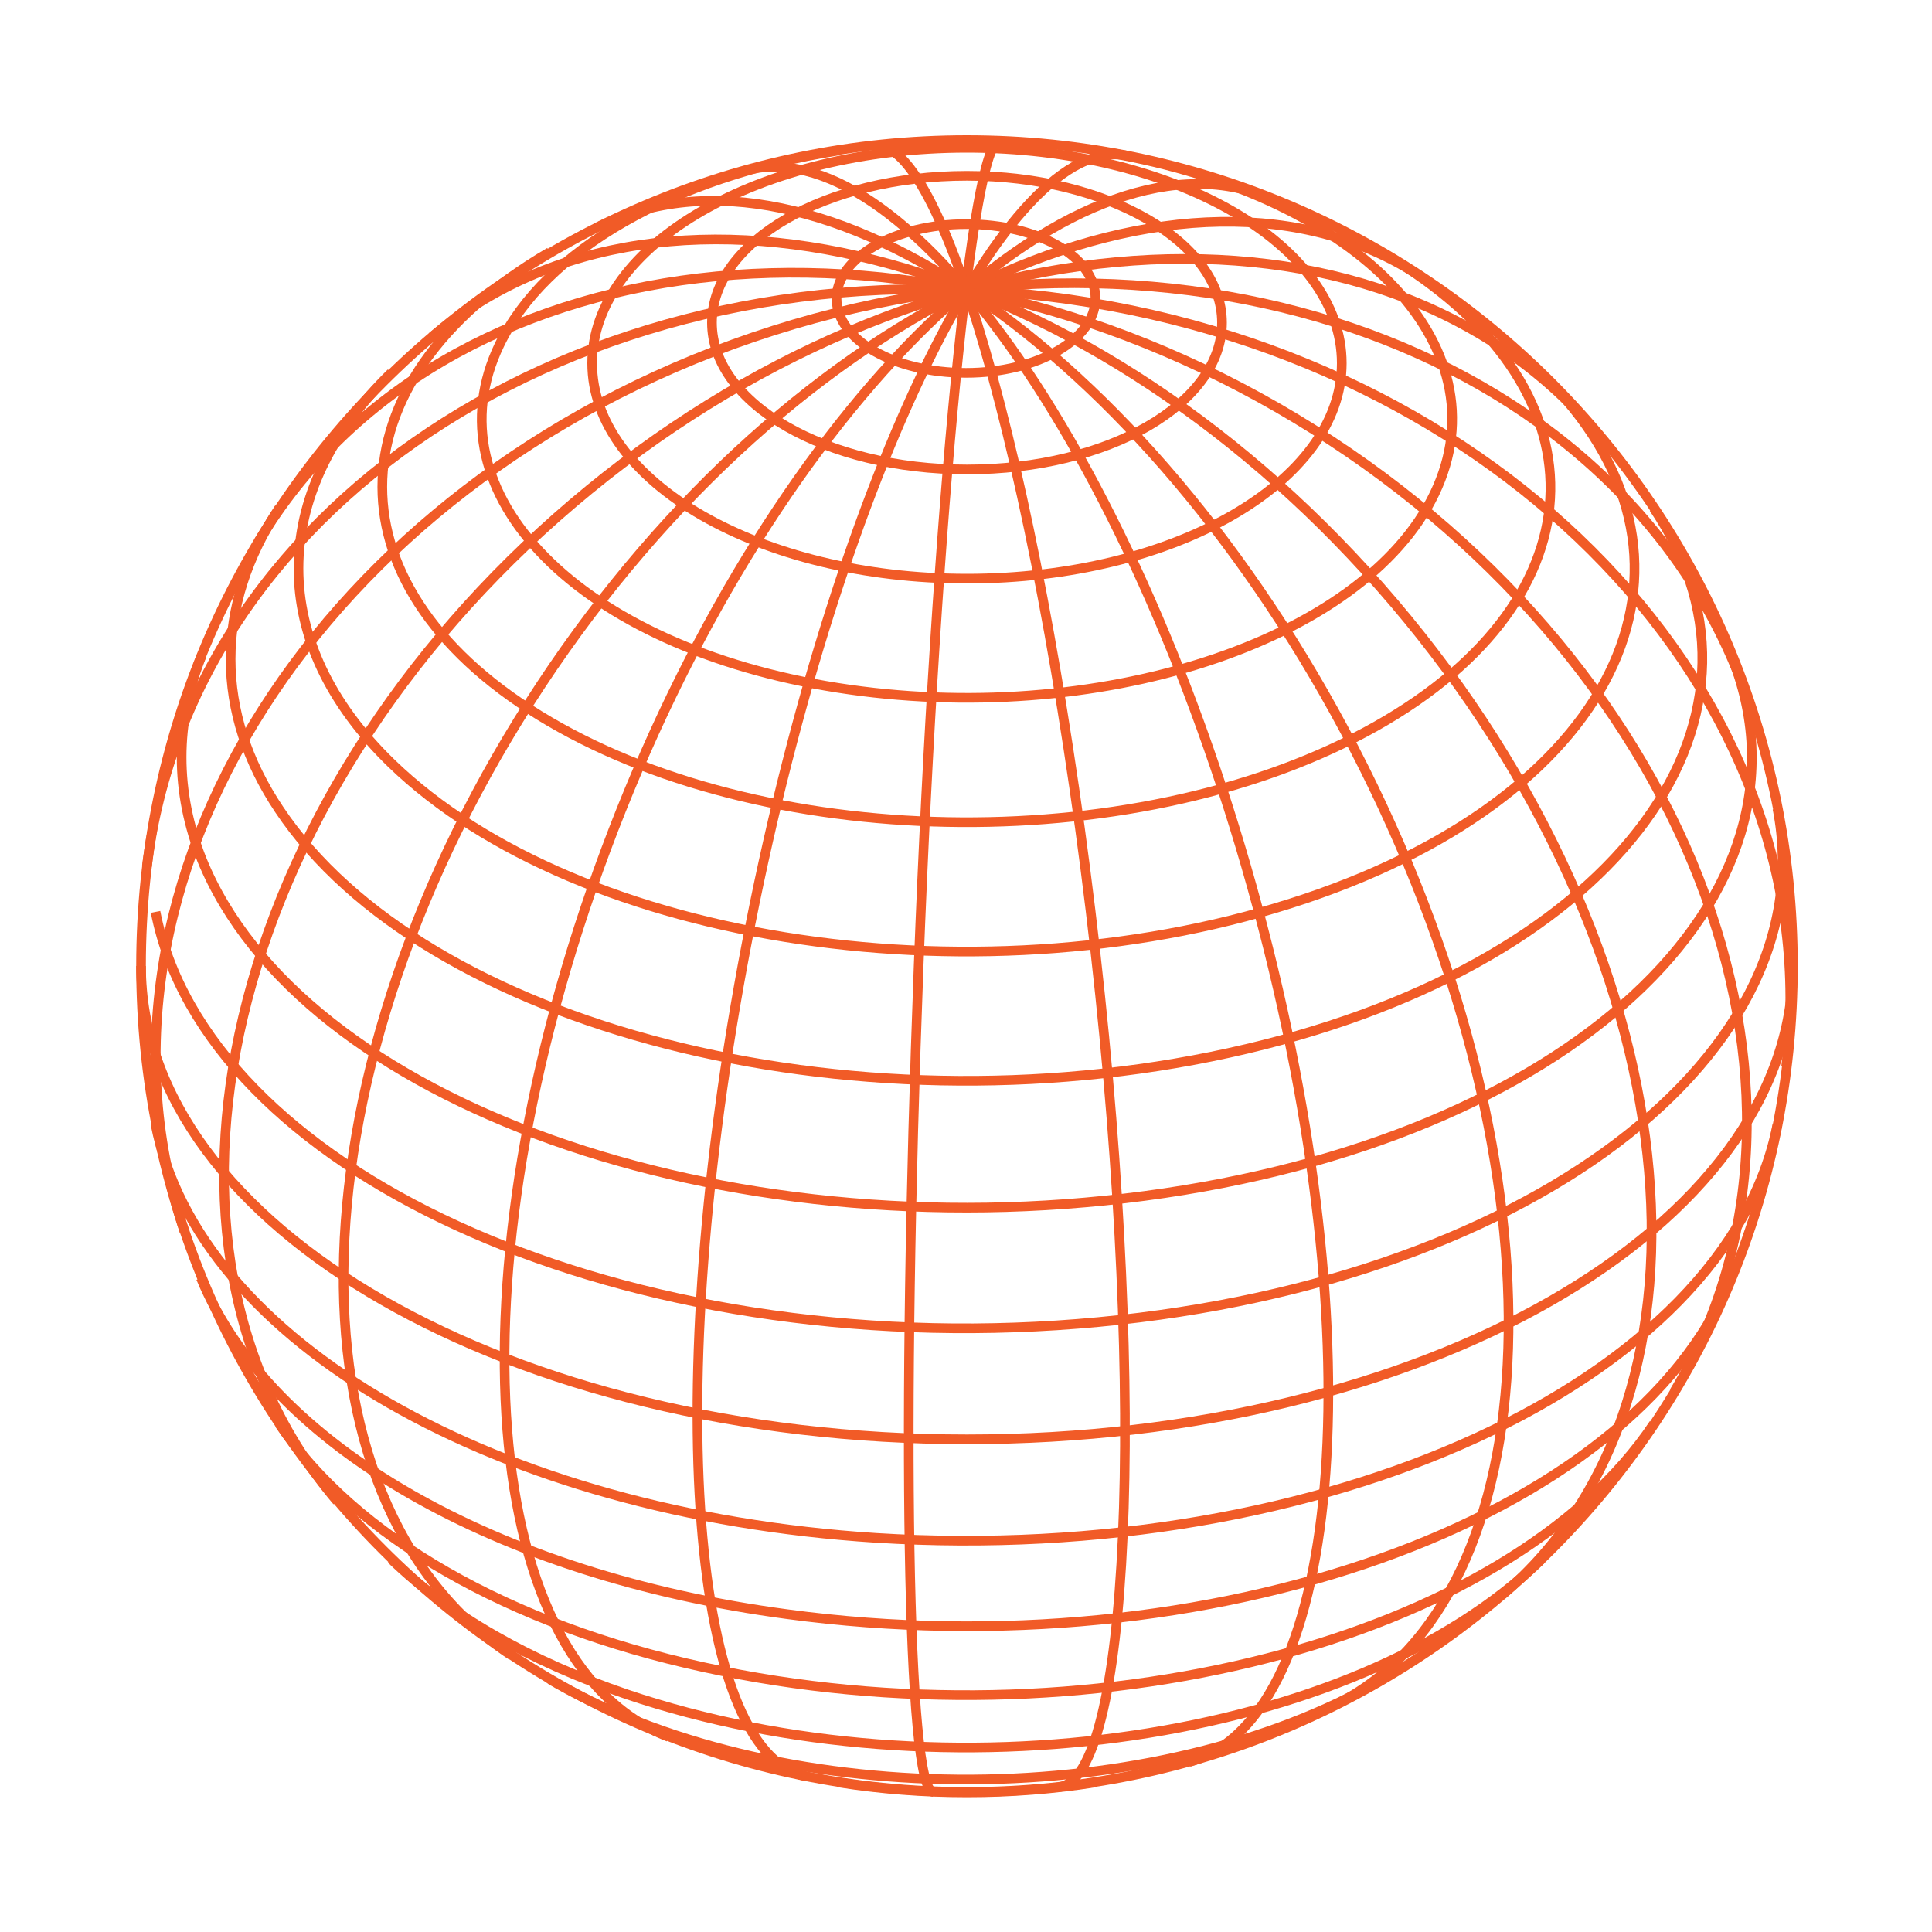
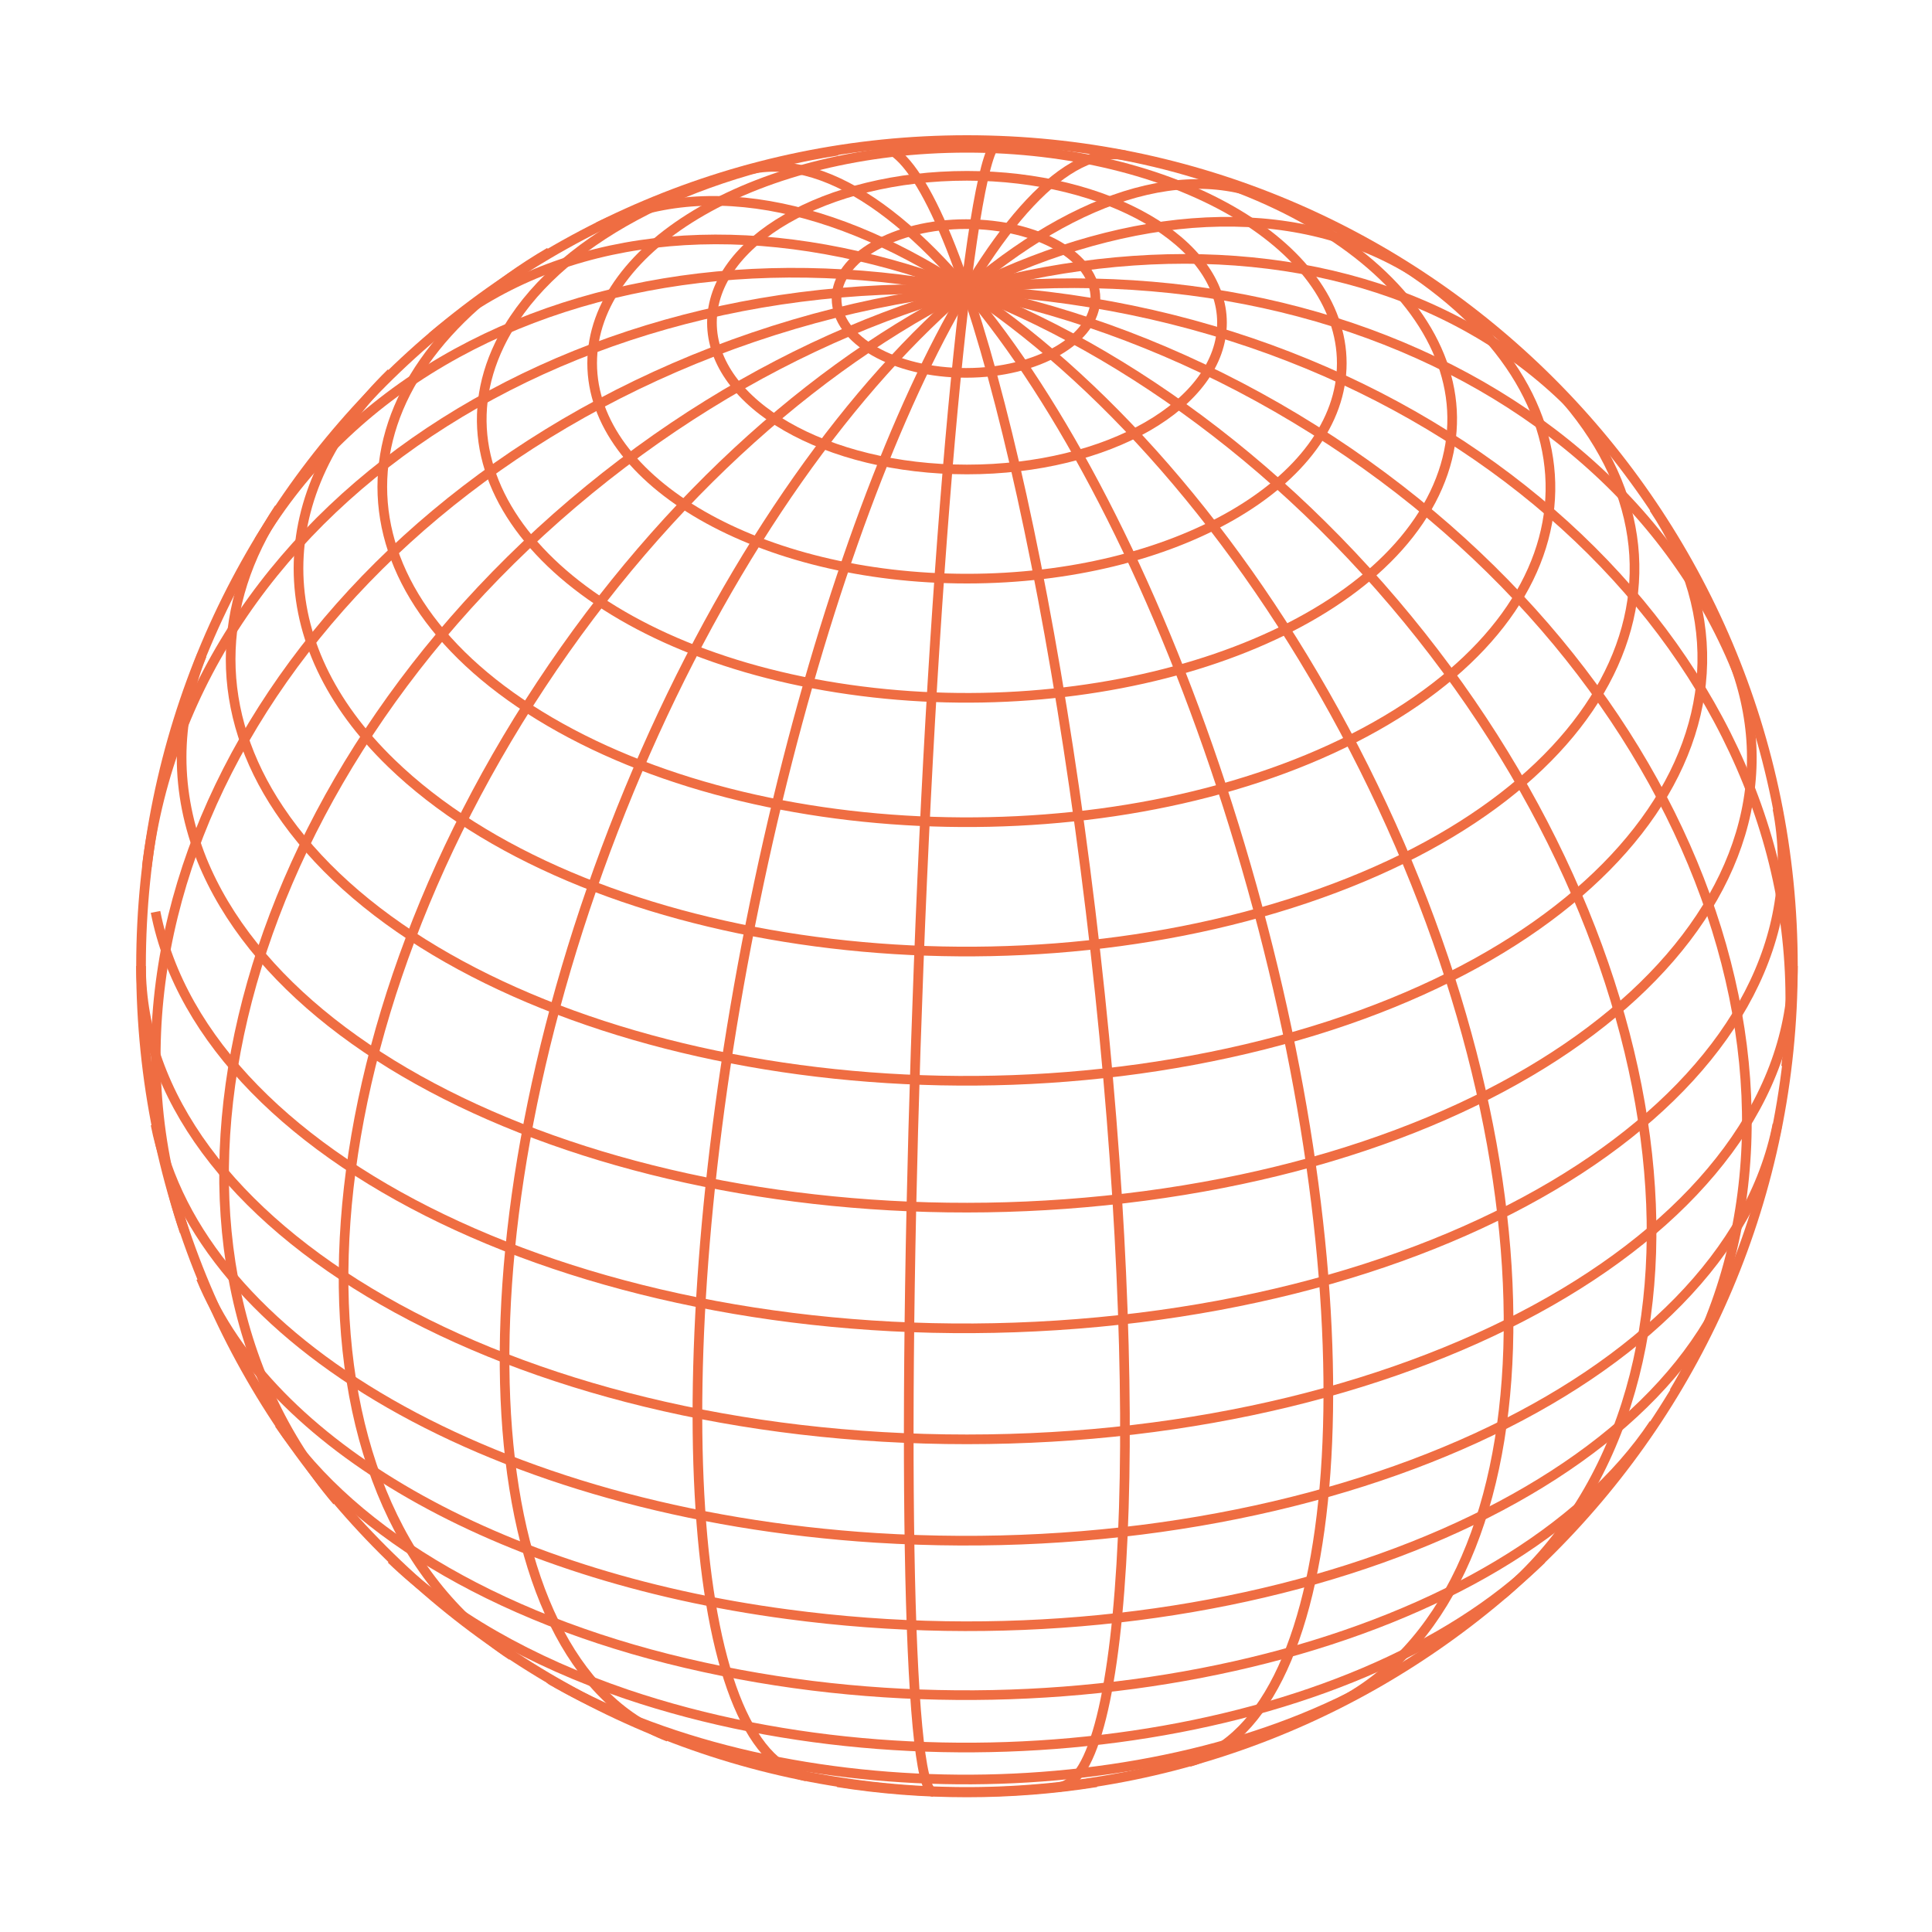
<svg xmlns="http://www.w3.org/2000/svg" version="1.1" id="Layer_1" x="0px" y="0px" viewBox="0 0 200 200" style="enable-background:new 0 0 200 200;" xml:space="preserve">
-   <style type="text/css">
+   <defs id="defs5455" />
+   <style type="text/css" id="style5419">
	.st0{fill:none;stroke:#F15B27;stroke-miterlimit:10;}
</style>
-   <g>
-     <path id="path36558" class="st0" d="M96.6,185.5c-2.7-0.1-3.3-38.4-1.5-85.6s5.6-85.3,8.3-85.2l0,0" />
-     <path id="path36560" class="st0" d="M83.5,183.9c-12.4-2.4-15-42-5.8-88.3s26.6-81.9,38.9-79.5l0,0" />
-     <path id="path36562" class="st0" d="M69.2,179.8C49,172,46.5,129.9,63.5,85.9s47.2-73.4,67.4-65.6l0,0" />
-     <path id="path36564" class="st0" d="M53,171.4c-24.4-16.1-23-61.1,3-100.5s66.8-58.3,91.2-42.2l0,0" />
-     <path id="path36566" class="st0" d="M34.9,155.4C12.4,128.9,23.3,82.7,59.3,52.1s83.4-33.9,105.9-7.4l0,0" />
-     <path id="path36568" class="st0" d="M19.1,127.5C6.9,91.5,33.3,50.1,78,34.9s90.8,1.7,103,37.7l0,0" />
-     <path id="path36570" class="st0" d="M15.2,89.7c4.7-38.3,46.4-64.7,93.3-59s81.1,41.4,76.4,79.7" />
-     <path id="path36572" class="st0" d="M26.8,56C45.6,24.7,93.7,19,134.1,43.3s58,69.4,39.2,100.8" />
-     <path id="path36574" class="st0" d="M44.7,34.9c24.4-20.8,69-8.5,99.6,27.5s35.6,82,11.2,102.7" />
-     <path id="path36576" class="st0" d="M61.9,23.5c22.7-11.3,58.2,13.8,79.3,56s19.7,85.7-3,97" />
-     <path id="path36578" class="st0" d="M77,17.7c16.3-4.6,39.9,28.6,52.6,74.1c12.7,45.5,9.8,86-6.5,90.6" />
-     <path id="path36580" class="st0" d="M90.6,15.1c7.3-0.8,17.5,36.6,22.8,83.5s3.5,85.6-3.8,86.4" />
-     <path id="path36584" class="st0" d="M113.5,184.5c-8.8,1.4-18,1.4-26.8,0" />
-     <path id="path36586" class="st0" d="M143.2,173.8c-23.4,13.7-61.7,13.9-85.5,0.5c-0.3-0.2-0.6-0.3-0.8-0.5" />
-     <path id="path36588" class="st0" d="M159.6,161.4c-19.4,18.9-61.8,25.1-94.7,14c-10-3.4-18.4-8.2-24.4-14" />
-     <path id="path36590" class="st0" d="M171.2,147.4c-15,22.5-59,33.8-98.3,25.2c-20.3-4.4-36.2-13.6-44-25.2" />
-     <path id="path36592" class="st0" d="M179.2,132.3c-10.2,25.1-53.9,40.7-97.7,34.8c-30.1-4-53.6-17.5-60.7-34.8" />
-     <path id="path36594" class="st0" d="M184,116.4c-5.2,26.6-46.9,45.7-93.3,42.8c-39.2-2.5-70.2-20.3-74.6-42.8" />
-     <path id="path36596" class="st0" d="M185.6,100c0,27.1-38.3,49-85.5,49s-85.5-22-85.5-49" />
-     <path id="path36598" class="st0" d="M184,83.7c5.2,26.6-28.2,50.5-74.6,53.5c-46.3,3-88.1-16.2-93.3-42.8" />
-     <path id="path36600" class="st0" d="M179.2,67.8c10.2,25.1-16.9,50.2-60.7,56S31.1,114.1,20.9,89c-2.8-7-2.8-14.2,0-21.2" />
-     <path id="path36602" class="st0" d="M171.2,52.6c15,22.5-4.7,47.8-44,56.4s-83.3-2.7-98.3-25.2c-6.7-10-6.7-21.1,0-31.2" />
-     <path id="path36604" class="st0" d="M159.6,38.7c19.4,18.9,8.5,43.2-24.4,54.3S60,97.9,40.5,79c-12.8-12.4-12.8-27.9,0-40.4" />
-     <path id="path36606" class="st0" d="M143.2,26.2c23.4,13.7,23,35.6-0.8,49s-62.1,13.2-85.5-0.5c-23.1-13.5-23.1-35.1,0-48.6" />
-     <path id="path36608" class="st0" d="M113.5,15.6c26.7,4.2,42.4,20.1,35,35.5s-35.1,24.3-61.8,20.1c-26.7-4.2-42.4-20.1-35-35.5   c4.7-9.8,18-17.4,35-20.1" />
-     <path id="path36610" class="st0" d="M138.9,37.6c0,12.3-17.4,22.3-38.8,22.3s-38.8-10-38.8-22.3s17.4-22.3,38.8-22.3   S138.9,25.3,138.9,37.6z" />
-     <path id="path36612" class="st0" d="M126.5,33.4c0,8.4-11.8,15.2-26.4,15.2s-26.4-6.8-26.4-15.2s11.8-15.2,26.4-15.2   S126.5,25.1,126.5,33.4z" />
-     <path id="path36614" class="st0" d="M113.4,30.9c0,4.2-6,7.7-13.4,7.7c-7.4,0-13.4-3.4-13.4-7.7c0-4.2,6-7.7,13.4-7.7   C107.5,23.2,113.4,26.6,113.4,30.9z" />
-     <path id="path36616" class="st0" d="M14.6,100c0-47.2,38.3-85.5,85.5-85.5s85.5,38.3,85.5,85.5s-38.3,85.5-85.5,85.5   S14.6,147.2,14.6,100" />
+   <g id="g5450" style="stroke:#ef6d42;stroke-opacity:1">
+     <path id="path36558" class="st0" d="M96.6,185.5c-2.7-0.1-3.3-38.4-1.5-85.6s5.6-85.3,8.3-85.2l0,0" style="stroke:#ef6d42;stroke-opacity:1" />
+     <path id="path36560" class="st0" d="M83.5,183.9c-12.4-2.4-15-42-5.8-88.3s26.6-81.9,38.9-79.5l0,0" style="stroke:#ef6d42;stroke-opacity:1" />
+     <path id="path36562" class="st0" d="M69.2,179.8C49,172,46.5,129.9,63.5,85.9s47.2-73.4,67.4-65.6l0,0" style="stroke:#ef6d42;stroke-opacity:1" />
+     <path id="path36564" class="st0" d="M53,171.4c-24.4-16.1-23-61.1,3-100.5s66.8-58.3,91.2-42.2l0,0" style="stroke:#ef6d42;stroke-opacity:1" />
+     <path id="path36566" class="st0" d="M34.9,155.4C12.4,128.9,23.3,82.7,59.3,52.1s83.4-33.9,105.9-7.4l0,0" style="stroke:#ef6d42;stroke-opacity:1" />
+     <path id="path36568" class="st0" d="M19.1,127.5C6.9,91.5,33.3,50.1,78,34.9s90.8,1.7,103,37.7l0,0" style="stroke:#ef6d42;stroke-opacity:1" />
+     <path id="path36570" class="st0" d="M15.2,89.7c4.7-38.3,46.4-64.7,93.3-59s81.1,41.4,76.4,79.7" style="stroke:#ef6d42;stroke-opacity:1" />
+     <path id="path36572" class="st0" d="M26.8,56C45.6,24.7,93.7,19,134.1,43.3s58,69.4,39.2,100.8" style="stroke:#ef6d42;stroke-opacity:1" />
+     <path id="path36574" class="st0" d="M44.7,34.9c24.4-20.8,69-8.5,99.6,27.5s35.6,82,11.2,102.7" style="stroke:#ef6d42;stroke-opacity:1" />
+     <path id="path36576" class="st0" d="M61.9,23.5c22.7-11.3,58.2,13.8,79.3,56s19.7,85.7-3,97" style="stroke:#ef6d42;stroke-opacity:1" />
+     <path id="path36578" class="st0" d="M77,17.7c16.3-4.6,39.9,28.6,52.6,74.1c12.7,45.5,9.8,86-6.5,90.6" style="stroke:#ef6d42;stroke-opacity:1" />
+     <path id="path36580" class="st0" d="M90.6,15.1c7.3-0.8,17.5,36.6,22.8,83.5s3.5,85.6-3.8,86.4" style="stroke:#ef6d42;stroke-opacity:1" />
+     <path id="path36584" class="st0" d="M113.5,184.5c-8.8,1.4-18,1.4-26.8,0" style="stroke:#ef6d42;stroke-opacity:1" />
+     <path id="path36586" class="st0" d="M143.2,173.8c-23.4,13.7-61.7,13.9-85.5,0.5c-0.3-0.2-0.6-0.3-0.8-0.5" style="stroke:#ef6d42;stroke-opacity:1" />
+     <path id="path36588" class="st0" d="M159.6,161.4c-19.4,18.9-61.8,25.1-94.7,14c-10-3.4-18.4-8.2-24.4-14" style="stroke:#ef6d42;stroke-opacity:1" />
+     <path id="path36590" class="st0" d="M171.2,147.4c-15,22.5-59,33.8-98.3,25.2c-20.3-4.4-36.2-13.6-44-25.2" style="stroke:#ef6d42;stroke-opacity:1" />
+     <path id="path36592" class="st0" d="M179.2,132.3c-10.2,25.1-53.9,40.7-97.7,34.8c-30.1-4-53.6-17.5-60.7-34.8" style="stroke:#ef6d42;stroke-opacity:1" />
+     <path id="path36594" class="st0" d="M184,116.4c-5.2,26.6-46.9,45.7-93.3,42.8c-39.2-2.5-70.2-20.3-74.6-42.8" style="stroke:#ef6d42;stroke-opacity:1" />
+     <path id="path36596" class="st0" d="M185.6,100c0,27.1-38.3,49-85.5,49s-85.5-22-85.5-49" style="stroke:#ef6d42;stroke-opacity:1" />
+     <path id="path36598" class="st0" d="M184,83.7c5.2,26.6-28.2,50.5-74.6,53.5c-46.3,3-88.1-16.2-93.3-42.8" style="stroke:#ef6d42;stroke-opacity:1" />
+     <path id="path36600" class="st0" d="M179.2,67.8c10.2,25.1-16.9,50.2-60.7,56S31.1,114.1,20.9,89c-2.8-7-2.8-14.2,0-21.2" style="stroke:#ef6d42;stroke-opacity:1" />
+     <path id="path36602" class="st0" d="M171.2,52.6c15,22.5-4.7,47.8-44,56.4s-83.3-2.7-98.3-25.2c-6.7-10-6.7-21.1,0-31.2" style="stroke:#ef6d42;stroke-opacity:1" />
+     <path id="path36604" class="st0" d="M159.6,38.7c19.4,18.9,8.5,43.2-24.4,54.3S60,97.9,40.5,79c-12.8-12.4-12.8-27.9,0-40.4" style="stroke:#ef6d42;stroke-opacity:1" />
+     <path id="path36606" class="st0" d="M143.2,26.2c23.4,13.7,23,35.6-0.8,49s-62.1,13.2-85.5-0.5c-23.1-13.5-23.1-35.1,0-48.6" style="stroke:#ef6d42;stroke-opacity:1" />
+     <path id="path36608" class="st0" d="M113.5,15.6c26.7,4.2,42.4,20.1,35,35.5s-35.1,24.3-61.8,20.1c-26.7-4.2-42.4-20.1-35-35.5   c4.7-9.8,18-17.4,35-20.1" style="stroke:#ef6d42;stroke-opacity:1" />
+     <path id="path36610" class="st0" d="M138.9,37.6c0,12.3-17.4,22.3-38.8,22.3s-38.8-10-38.8-22.3s17.4-22.3,38.8-22.3   S138.9,25.3,138.9,37.6z" style="stroke:#ef6d42;stroke-opacity:1" />
+     <path id="path36612" class="st0" d="M126.5,33.4c0,8.4-11.8,15.2-26.4,15.2s-26.4-6.8-26.4-15.2s11.8-15.2,26.4-15.2   S126.5,25.1,126.5,33.4z" style="stroke:#ef6d42;stroke-opacity:1" />
+     <path id="path36614" class="st0" d="M113.4,30.9c0,4.2-6,7.7-13.4,7.7c-7.4,0-13.4-3.4-13.4-7.7c0-4.2,6-7.7,13.4-7.7   C107.5,23.2,113.4,26.6,113.4,30.9z" style="stroke:#ef6d42;stroke-opacity:1" />
+     <path id="path36616" class="st0" d="M14.6,100c0-47.2,38.3-85.5,85.5-85.5s85.5,38.3,85.5,85.5s-38.3,85.5-85.5,85.5   S14.6,147.2,14.6,100" style="stroke:#ef6d42;stroke-opacity:1" />
  </g>
</svg>
